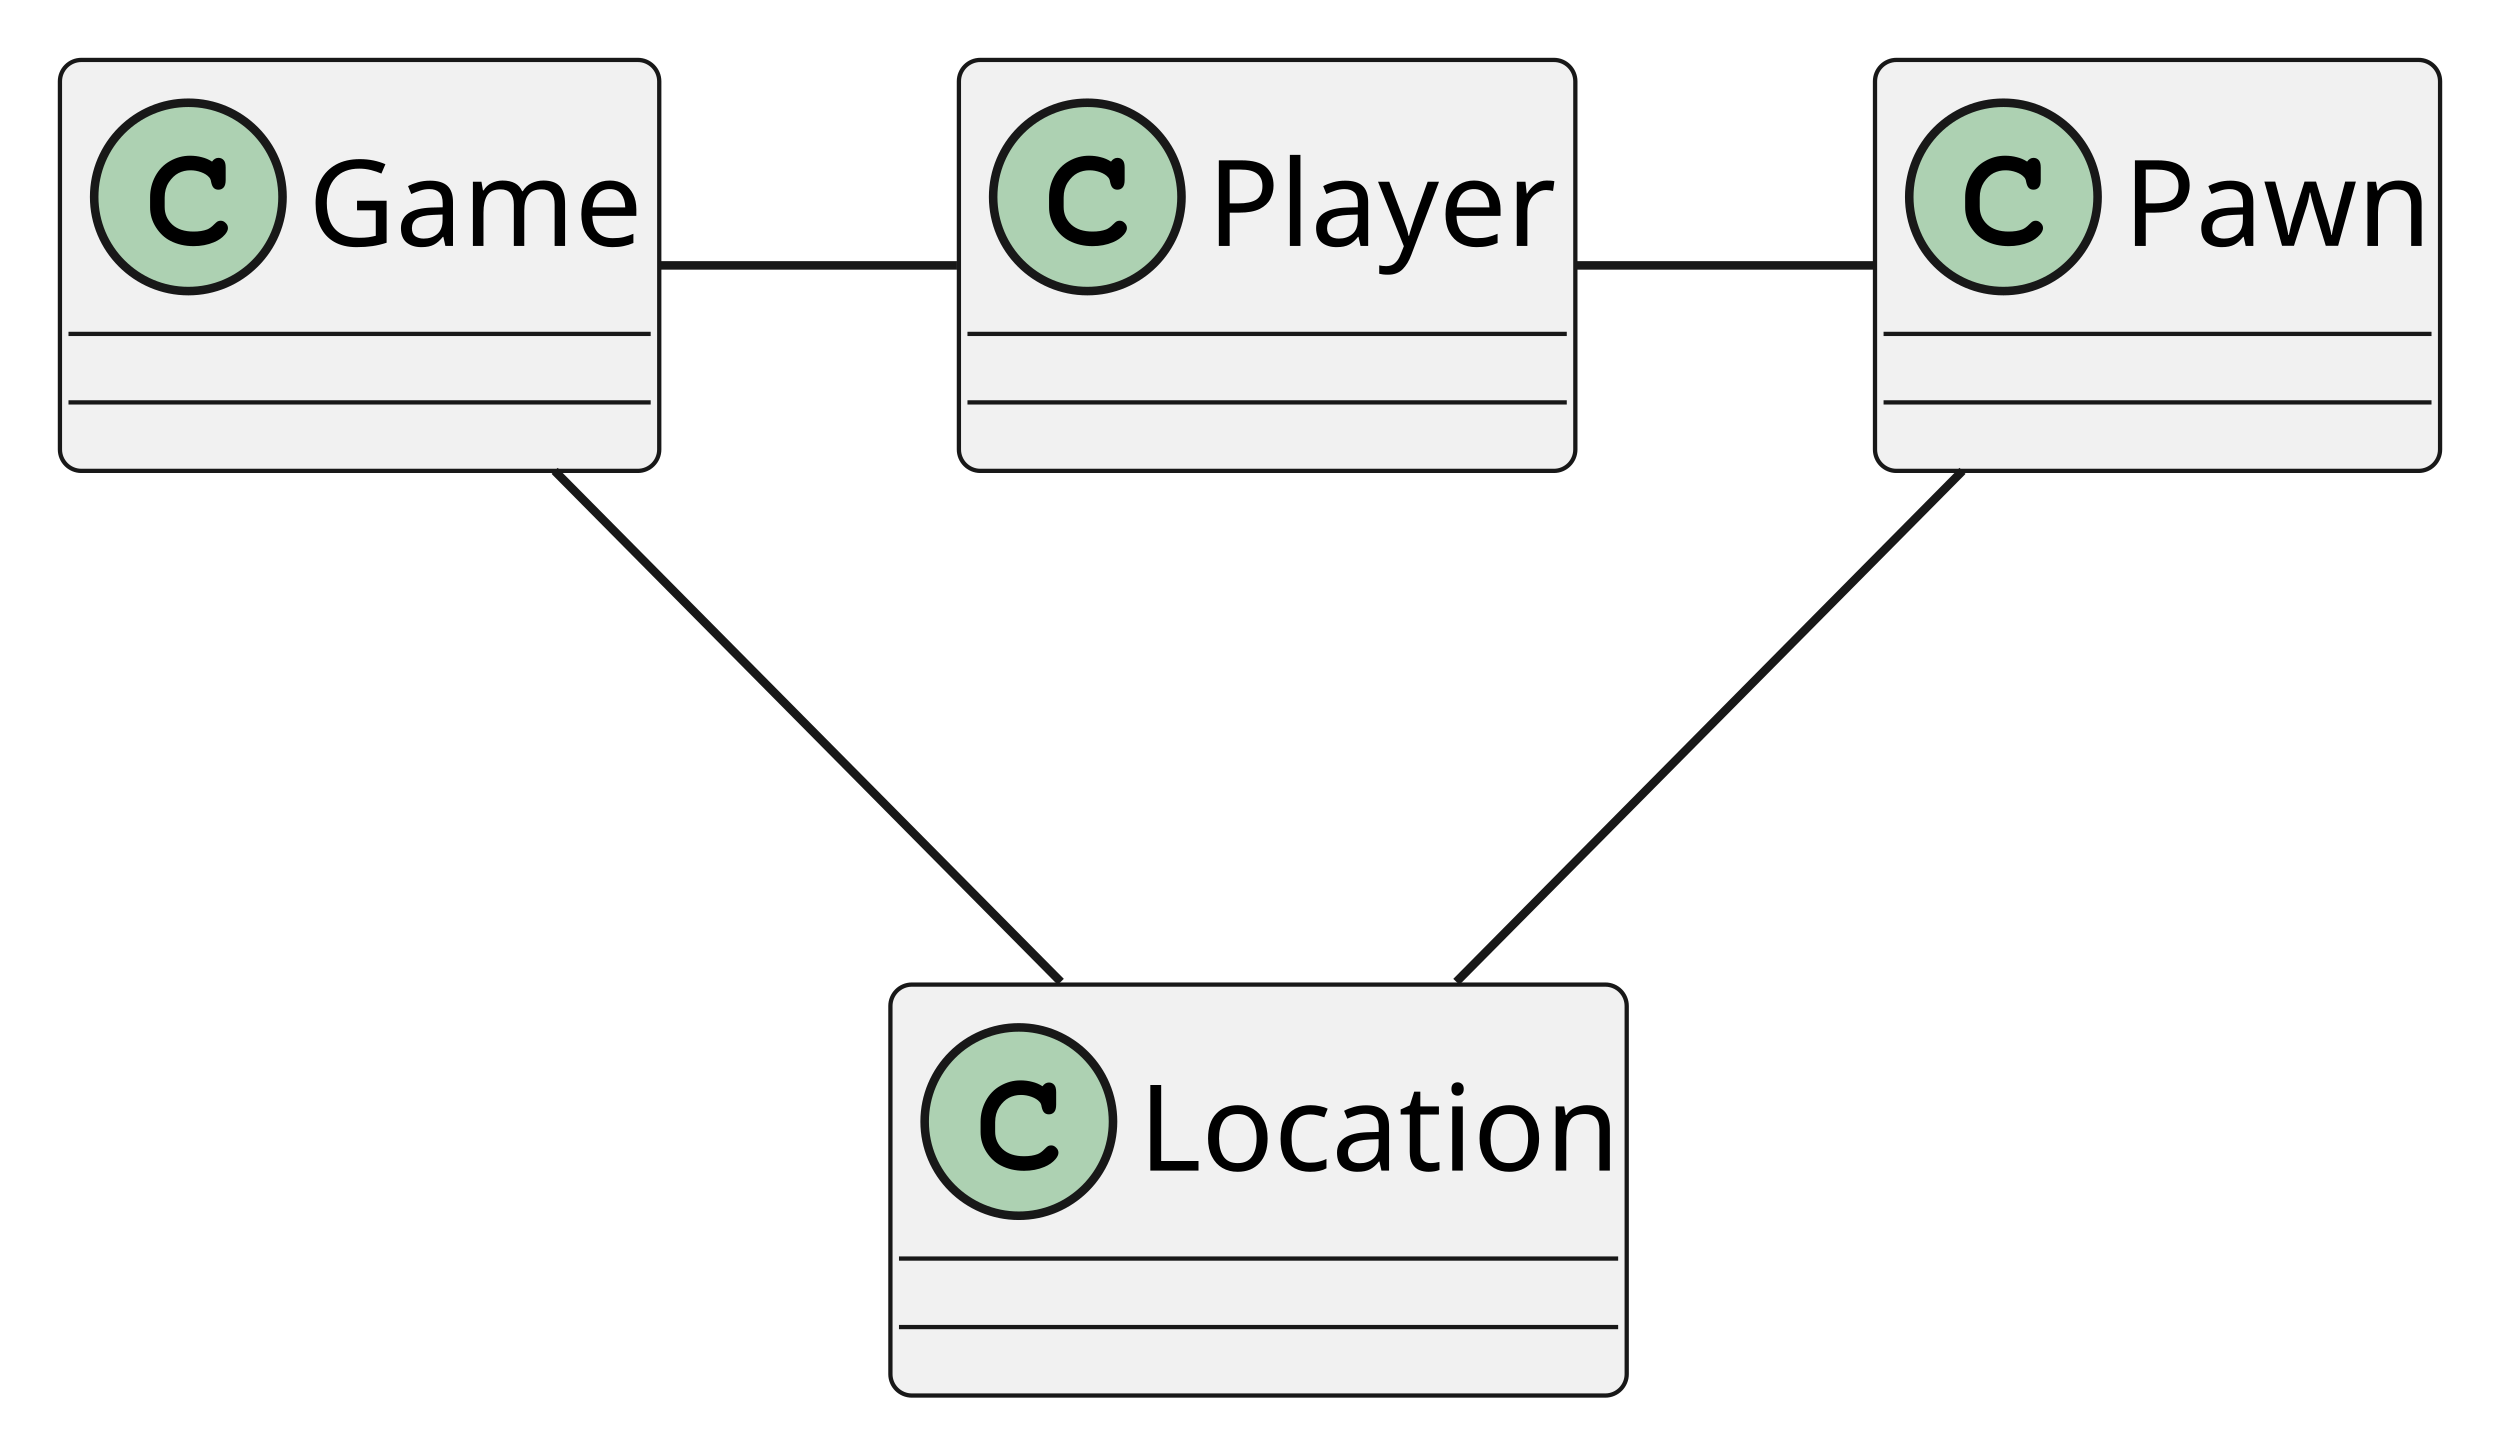
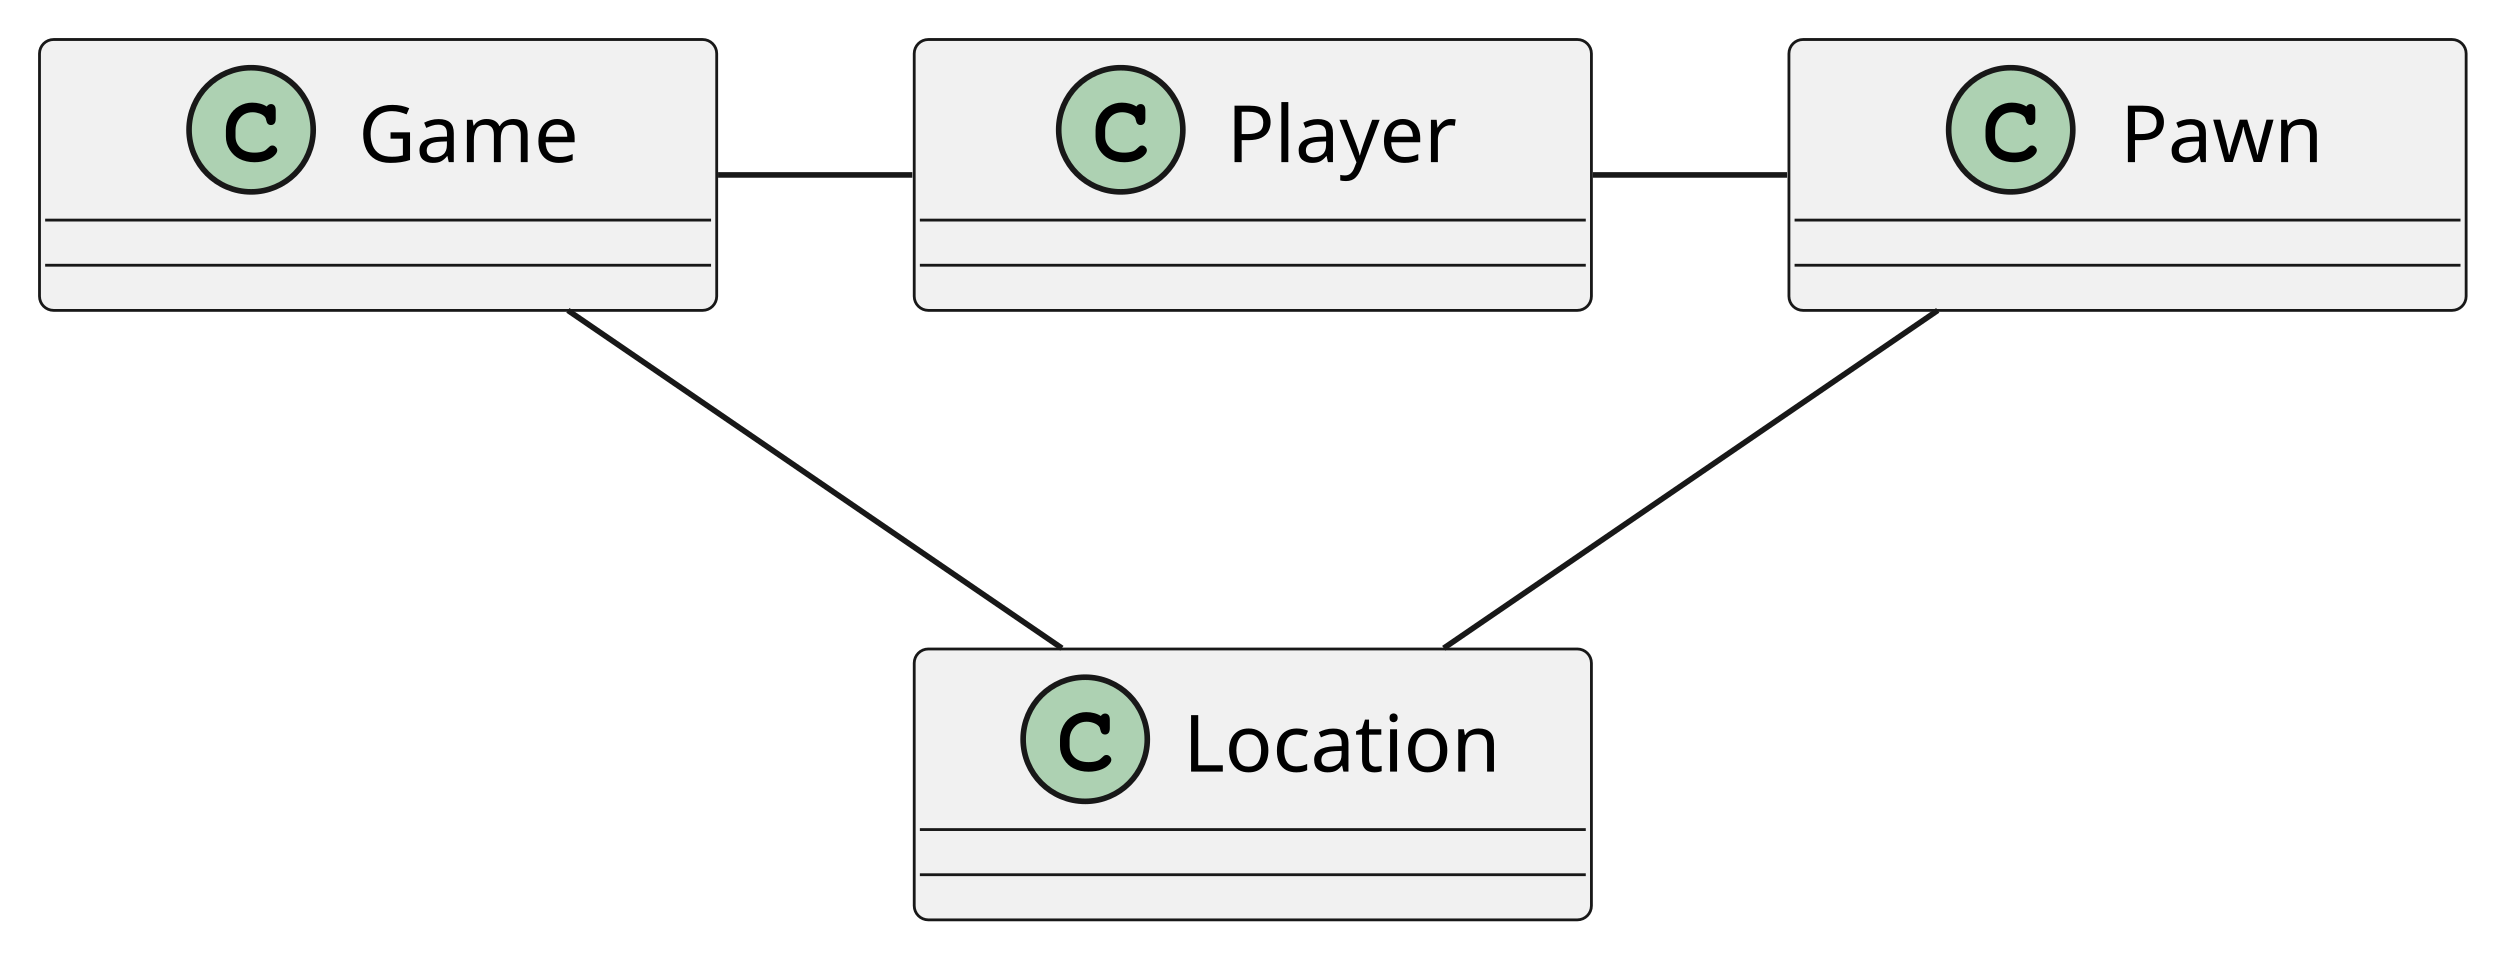
- <svg xmlns="http://www.w3.org/2000/svg" contentStyleType="text/css" height="170px" preserveAspectRatio="none" style="width:292px;height:170px;background:#FFFFFF;" version="1.1" viewBox="0 0 292 170" width="292px" zoomAndPan="magnify">
+ <svg xmlns="http://www.w3.org/2000/svg" contentStyleType="text/css" height="170px" preserveAspectRatio="none" style="width:443px;height:170px;background:#FFFFFF;" version="1.1" viewBox="0 0 443 170" width="443px" zoomAndPan="magnify">
  <defs />
  <g>
    <g id="elem_Game">
-       <rect codeLine="1" fill="#F1F1F1" height="48" id="Game" rx="2.5" ry="2.5" style="stroke:#181818;stroke-width:0.5;" width="70" x="7" y="7" />
-       <ellipse cx="22" cy="23" fill="#ADD1B2" rx="11" ry="11" style="stroke:#181818;stroke-width:1.0;" />
-       <path d="M24.766,18.875 Q24.922,18.656 25.109,18.547 Q25.297,18.438 25.516,18.438 Q25.891,18.438 26.125,18.703 Q26.359,18.953 26.359,19.562 L26.359,21.016 Q26.359,21.625 26.125,21.891 Q25.891,22.156 25.516,22.156 Q25.172,22.156 24.969,21.953 Q24.766,21.766 24.656,21.25 Q24.609,20.891 24.422,20.703 Q24.094,20.328 23.484,20.109 Q22.875,19.891 22.25,19.891 Q21.484,19.891 20.844,20.219 Q20.219,20.547 19.719,21.297 Q19.234,22.047 19.234,23.078 L19.234,24.172 Q19.234,25.406 20.125,26.234 Q21.016,27.047 22.609,27.047 Q23.547,27.047 24.203,26.797 Q24.594,26.641 25.016,26.203 Q25.281,25.938 25.422,25.859 Q25.578,25.781 25.781,25.781 Q26.109,25.781 26.359,26.047 Q26.625,26.297 26.625,26.641 Q26.625,26.984 26.281,27.391 Q25.781,27.969 24.984,28.297 Q23.906,28.75 22.609,28.75 Q21.094,28.75 19.891,28.125 Q18.906,27.625 18.219,26.562 Q17.531,25.484 17.531,24.203 L17.531,23.047 Q17.531,21.719 18.141,20.578 Q18.766,19.422 19.859,18.812 Q20.953,18.188 22.188,18.188 Q22.922,18.188 23.562,18.359 Q24.219,18.516 24.766,18.875 Z " fill="#000000" />
-       <text fill="#000000" font-family="sans-serif" font-size="14" lengthAdjust="spacing" textLength="38" x="36" y="28.729">Game</text>
-       <line style="stroke:#181818;stroke-width:0.5;" x1="8" x2="76" y1="39" y2="39" />
-       <line style="stroke:#181818;stroke-width:0.5;" x1="8" x2="76" y1="47" y2="47" />
+       <rect codeLine="3" fill="#F1F1F1" height="48" id="Game" rx="2.5" ry="2.5" style="stroke:#181818;stroke-width:0.5;" width="120" x="7" y="7" />
+       <ellipse cx="44.5" cy="23" fill="#ADD1B2" rx="11" ry="11" style="stroke:#181818;stroke-width:1.0;" />
+       <path d="M47.266,18.875 Q47.422,18.656 47.609,18.547 Q47.797,18.438 48.016,18.438 Q48.391,18.438 48.625,18.703 Q48.859,18.953 48.859,19.562 L48.859,21.016 Q48.859,21.625 48.625,21.891 Q48.391,22.156 48.016,22.156 Q47.672,22.156 47.469,21.953 Q47.266,21.766 47.156,21.25 Q47.109,20.891 46.922,20.703 Q46.594,20.328 45.984,20.109 Q45.375,19.891 44.75,19.891 Q43.984,19.891 43.344,20.219 Q42.719,20.547 42.219,21.297 Q41.734,22.047 41.734,23.078 L41.734,24.172 Q41.734,25.406 42.625,26.234 Q43.516,27.047 45.109,27.047 Q46.047,27.047 46.703,26.797 Q47.094,26.641 47.516,26.203 Q47.781,25.938 47.922,25.859 Q48.078,25.781 48.281,25.781 Q48.609,25.781 48.859,26.047 Q49.125,26.297 49.125,26.641 Q49.125,26.984 48.781,27.391 Q48.281,27.969 47.484,28.297 Q46.406,28.75 45.109,28.75 Q43.594,28.75 42.391,28.125 Q41.406,27.625 40.719,26.562 Q40.031,25.484 40.031,24.203 L40.031,23.047 Q40.031,21.719 40.641,20.578 Q41.266,19.422 42.359,18.812 Q43.453,18.188 44.688,18.188 Q45.422,18.188 46.062,18.359 Q46.719,18.516 47.266,18.875 Z " fill="#000000" />
+       <text fill="#000000" font-family="sans-serif" font-size="14" lengthAdjust="spacing" textLength="38" x="63.5" y="28.729">Game</text>
+       <line style="stroke:#181818;stroke-width:0.5;" x1="8" x2="126" y1="39" y2="39" />
+       <line style="stroke:#181818;stroke-width:0.5;" x1="8" x2="126" y1="47" y2="47" />
    </g>
    <g id="elem_Player">
-       <rect codeLine="2" fill="#F1F1F1" height="48" id="Player" rx="2.5" ry="2.5" style="stroke:#181818;stroke-width:0.5;" width="72" x="112" y="7" />
-       <ellipse cx="127" cy="23" fill="#ADD1B2" rx="11" ry="11" style="stroke:#181818;stroke-width:1.0;" />
-       <path d="M129.766,18.875 Q129.922,18.656 130.109,18.547 Q130.297,18.438 130.516,18.438 Q130.891,18.438 131.125,18.703 Q131.359,18.953 131.359,19.562 L131.359,21.016 Q131.359,21.625 131.125,21.891 Q130.891,22.156 130.516,22.156 Q130.172,22.156 129.969,21.953 Q129.766,21.766 129.656,21.25 Q129.609,20.891 129.422,20.703 Q129.094,20.328 128.484,20.109 Q127.875,19.891 127.25,19.891 Q126.484,19.891 125.844,20.219 Q125.219,20.547 124.719,21.297 Q124.234,22.047 124.234,23.078 L124.234,24.172 Q124.234,25.406 125.125,26.234 Q126.016,27.047 127.609,27.047 Q128.547,27.047 129.203,26.797 Q129.594,26.641 130.016,26.203 Q130.281,25.938 130.422,25.859 Q130.578,25.781 130.781,25.781 Q131.109,25.781 131.359,26.047 Q131.625,26.297 131.625,26.641 Q131.625,26.984 131.281,27.391 Q130.781,27.969 129.984,28.297 Q128.906,28.75 127.609,28.75 Q126.094,28.75 124.891,28.125 Q123.906,27.625 123.219,26.562 Q122.531,25.484 122.531,24.203 L122.531,23.047 Q122.531,21.719 123.141,20.578 Q123.766,19.422 124.859,18.812 Q125.953,18.188 127.188,18.188 Q127.922,18.188 128.562,18.359 Q129.219,18.516 129.766,18.875 Z " fill="#000000" />
-       <text fill="#000000" font-family="sans-serif" font-size="14" lengthAdjust="spacing" textLength="40" x="141" y="28.729">Player</text>
-       <line style="stroke:#181818;stroke-width:0.5;" x1="113" x2="183" y1="39" y2="39" />
-       <line style="stroke:#181818;stroke-width:0.5;" x1="113" x2="183" y1="47" y2="47" />
+       <rect codeLine="4" fill="#F1F1F1" height="48" id="Player" rx="2.5" ry="2.5" style="stroke:#181818;stroke-width:0.5;" width="120" x="162" y="7" />
+       <ellipse cx="198.6" cy="23" fill="#ADD1B2" rx="11" ry="11" style="stroke:#181818;stroke-width:1.0;" />
+       <path d="M201.366,18.875 Q201.522,18.656 201.709,18.547 Q201.897,18.438 202.116,18.438 Q202.491,18.438 202.725,18.703 Q202.959,18.953 202.959,19.562 L202.959,21.016 Q202.959,21.625 202.725,21.891 Q202.491,22.156 202.116,22.156 Q201.772,22.156 201.569,21.953 Q201.366,21.766 201.256,21.25 Q201.209,20.891 201.022,20.703 Q200.694,20.328 200.084,20.109 Q199.475,19.891 198.85,19.891 Q198.084,19.891 197.444,20.219 Q196.819,20.547 196.319,21.297 Q195.834,22.047 195.834,23.078 L195.834,24.172 Q195.834,25.406 196.725,26.234 Q197.616,27.047 199.209,27.047 Q200.147,27.047 200.803,26.797 Q201.194,26.641 201.616,26.203 Q201.881,25.938 202.022,25.859 Q202.178,25.781 202.381,25.781 Q202.709,25.781 202.959,26.047 Q203.225,26.297 203.225,26.641 Q203.225,26.984 202.881,27.391 Q202.381,27.969 201.584,28.297 Q200.506,28.75 199.209,28.75 Q197.694,28.75 196.491,28.125 Q195.506,27.625 194.819,26.562 Q194.131,25.484 194.131,24.203 L194.131,23.047 Q194.131,21.719 194.741,20.578 Q195.366,19.422 196.459,18.812 Q197.553,18.188 198.787,18.188 Q199.522,18.188 200.162,18.359 Q200.819,18.516 201.366,18.875 Z " fill="#000000" />
+       <text fill="#000000" font-family="sans-serif" font-size="14" lengthAdjust="spacing" textLength="40" x="217.4" y="28.729">Player</text>
+       <line style="stroke:#181818;stroke-width:0.5;" x1="163" x2="281" y1="39" y2="39" />
+       <line style="stroke:#181818;stroke-width:0.5;" x1="163" x2="281" y1="47" y2="47" />
    </g>
    <g id="elem_Pawn">
-       <rect codeLine="3" fill="#F1F1F1" height="48" id="Pawn" rx="2.5" ry="2.5" style="stroke:#181818;stroke-width:0.5;" width="66" x="219" y="7" />
-       <ellipse cx="234" cy="23" fill="#ADD1B2" rx="11" ry="11" style="stroke:#181818;stroke-width:1.0;" />
-       <path d="M236.766,18.875 Q236.922,18.656 237.109,18.547 Q237.297,18.438 237.516,18.438 Q237.891,18.438 238.125,18.703 Q238.359,18.953 238.359,19.562 L238.359,21.016 Q238.359,21.625 238.125,21.891 Q237.891,22.156 237.516,22.156 Q237.172,22.156 236.969,21.953 Q236.766,21.766 236.656,21.25 Q236.609,20.891 236.422,20.703 Q236.094,20.328 235.484,20.109 Q234.875,19.891 234.25,19.891 Q233.484,19.891 232.844,20.219 Q232.219,20.547 231.719,21.297 Q231.234,22.047 231.234,23.078 L231.234,24.172 Q231.234,25.406 232.125,26.234 Q233.016,27.047 234.609,27.047 Q235.547,27.047 236.203,26.797 Q236.594,26.641 237.016,26.203 Q237.281,25.938 237.422,25.859 Q237.578,25.781 237.781,25.781 Q238.109,25.781 238.359,26.047 Q238.625,26.297 238.625,26.641 Q238.625,26.984 238.281,27.391 Q237.781,27.969 236.984,28.297 Q235.906,28.75 234.609,28.75 Q233.094,28.75 231.891,28.125 Q230.906,27.625 230.219,26.562 Q229.531,25.484 229.531,24.203 L229.531,23.047 Q229.531,21.719 230.141,20.578 Q230.766,19.422 231.859,18.812 Q232.953,18.188 234.188,18.188 Q234.922,18.188 235.562,18.359 Q236.219,18.516 236.766,18.875 Z " fill="#000000" />
-       <text fill="#000000" font-family="sans-serif" font-size="14" lengthAdjust="spacing" textLength="34" x="248" y="28.729">Pawn</text>
-       <line style="stroke:#181818;stroke-width:0.5;" x1="220" x2="284" y1="39" y2="39" />
-       <line style="stroke:#181818;stroke-width:0.5;" x1="220" x2="284" y1="47" y2="47" />
+       <rect codeLine="5" fill="#F1F1F1" height="48" id="Pawn" rx="2.5" ry="2.5" style="stroke:#181818;stroke-width:0.5;" width="120" x="317" y="7" />
+       <ellipse cx="356.3" cy="23" fill="#ADD1B2" rx="11" ry="11" style="stroke:#181818;stroke-width:1.0;" />
+       <path d="M359.066,18.875 Q359.222,18.656 359.409,18.547 Q359.597,18.438 359.816,18.438 Q360.191,18.438 360.425,18.703 Q360.659,18.953 360.659,19.562 L360.659,21.016 Q360.659,21.625 360.425,21.891 Q360.191,22.156 359.816,22.156 Q359.472,22.156 359.269,21.953 Q359.066,21.766 358.956,21.25 Q358.909,20.891 358.722,20.703 Q358.394,20.328 357.784,20.109 Q357.175,19.891 356.55,19.891 Q355.784,19.891 355.144,20.219 Q354.519,20.547 354.019,21.297 Q353.534,22.047 353.534,23.078 L353.534,24.172 Q353.534,25.406 354.425,26.234 Q355.316,27.047 356.909,27.047 Q357.847,27.047 358.503,26.797 Q358.894,26.641 359.316,26.203 Q359.581,25.938 359.722,25.859 Q359.878,25.781 360.081,25.781 Q360.409,25.781 360.659,26.047 Q360.925,26.297 360.925,26.641 Q360.925,26.984 360.581,27.391 Q360.081,27.969 359.284,28.297 Q358.206,28.75 356.909,28.75 Q355.394,28.75 354.191,28.125 Q353.206,27.625 352.519,26.562 Q351.831,25.484 351.831,24.203 L351.831,23.047 Q351.831,21.719 352.441,20.578 Q353.066,19.422 354.159,18.812 Q355.253,18.188 356.488,18.188 Q357.222,18.188 357.863,18.359 Q358.519,18.516 359.066,18.875 Z " fill="#000000" />
+       <text fill="#000000" font-family="sans-serif" font-size="14" lengthAdjust="spacing" textLength="34" x="375.7" y="28.729">Pawn</text>
+       <line style="stroke:#181818;stroke-width:0.5;" x1="318" x2="436" y1="39" y2="39" />
+       <line style="stroke:#181818;stroke-width:0.5;" x1="318" x2="436" y1="47" y2="47" />
    </g>
    <g id="elem_Location">
-       <rect codeLine="4" fill="#F1F1F1" height="48" id="Location" rx="2.5" ry="2.5" style="stroke:#181818;stroke-width:0.5;" width="86" x="104" y="115" />
-       <ellipse cx="119" cy="131" fill="#ADD1B2" rx="11" ry="11" style="stroke:#181818;stroke-width:1.0;" />
-       <path d="M121.766,126.875 Q121.922,126.656 122.109,126.547 Q122.297,126.438 122.516,126.438 Q122.891,126.438 123.125,126.703 Q123.359,126.953 123.359,127.562 L123.359,129.016 Q123.359,129.625 123.125,129.891 Q122.891,130.156 122.516,130.156 Q122.172,130.156 121.969,129.953 Q121.766,129.766 121.656,129.25 Q121.609,128.891 121.422,128.703 Q121.094,128.328 120.484,128.109 Q119.875,127.891 119.25,127.891 Q118.484,127.891 117.844,128.219 Q117.219,128.547 116.719,129.297 Q116.234,130.047 116.234,131.078 L116.234,132.172 Q116.234,133.406 117.125,134.234 Q118.016,135.047 119.609,135.047 Q120.547,135.047 121.203,134.797 Q121.594,134.641 122.016,134.203 Q122.281,133.938 122.422,133.859 Q122.578,133.781 122.781,133.781 Q123.109,133.781 123.359,134.047 Q123.625,134.297 123.625,134.641 Q123.625,134.984 123.281,135.391 Q122.781,135.969 121.984,136.297 Q120.906,136.75 119.609,136.75 Q118.094,136.75 116.891,136.125 Q115.906,135.625 115.219,134.562 Q114.531,133.484 114.531,132.203 L114.531,131.047 Q114.531,129.719 115.141,128.578 Q115.766,127.422 116.859,126.812 Q117.953,126.188 119.188,126.188 Q119.922,126.188 120.562,126.359 Q121.219,126.516 121.766,126.875 Z " fill="#000000" />
-       <text fill="#000000" font-family="sans-serif" font-size="14" lengthAdjust="spacing" textLength="54" x="133" y="136.728">Location</text>
-       <line style="stroke:#181818;stroke-width:0.5;" x1="105" x2="189" y1="147" y2="147" />
-       <line style="stroke:#181818;stroke-width:0.5;" x1="105" x2="189" y1="155" y2="155" />
+       <rect codeLine="6" fill="#F1F1F1" height="48" id="Location" rx="2.5" ry="2.5" style="stroke:#181818;stroke-width:0.5;" width="120" x="162" y="115" />
+       <ellipse cx="192.3" cy="131" fill="#ADD1B2" rx="11" ry="11" style="stroke:#181818;stroke-width:1.0;" />
+       <path d="M195.066,126.875 Q195.222,126.656 195.409,126.547 Q195.597,126.438 195.816,126.438 Q196.191,126.438 196.425,126.703 Q196.659,126.953 196.659,127.562 L196.659,129.016 Q196.659,129.625 196.425,129.891 Q196.191,130.156 195.816,130.156 Q195.472,130.156 195.269,129.953 Q195.066,129.766 194.956,129.25 Q194.909,128.891 194.722,128.703 Q194.394,128.328 193.784,128.109 Q193.175,127.891 192.55,127.891 Q191.784,127.891 191.144,128.219 Q190.519,128.547 190.019,129.297 Q189.534,130.047 189.534,131.078 L189.534,132.172 Q189.534,133.406 190.425,134.234 Q191.316,135.047 192.909,135.047 Q193.847,135.047 194.503,134.797 Q194.894,134.641 195.316,134.203 Q195.581,133.938 195.722,133.859 Q195.878,133.781 196.081,133.781 Q196.409,133.781 196.659,134.047 Q196.925,134.297 196.925,134.641 Q196.925,134.984 196.581,135.391 Q196.081,135.969 195.284,136.297 Q194.206,136.75 192.909,136.75 Q191.394,136.75 190.191,136.125 Q189.206,135.625 188.519,134.562 Q187.831,133.484 187.831,132.203 L187.831,131.047 Q187.831,129.719 188.441,128.578 Q189.066,127.422 190.159,126.812 Q191.253,126.188 192.488,126.188 Q193.222,126.188 193.863,126.359 Q194.519,126.516 195.066,126.875 Z " fill="#000000" />
+       <text fill="#000000" font-family="sans-serif" font-size="14" lengthAdjust="spacing" textLength="54" x="209.7" y="136.728">Location</text>
+       <line style="stroke:#181818;stroke-width:0.5;" x1="163" x2="281" y1="147" y2="147" />
+       <line style="stroke:#181818;stroke-width:0.5;" x1="163" x2="281" y1="155" y2="155" />
    </g>
    <g id="link_Game_Player">
-       <path codeLine="6" d="M77.2,31 C88.72,31 100.24,31 111.77,31 " fill="none" id="Game-Player" style="stroke:#181818;stroke-width:1.0;" />
+       <path codeLine="8" d="M127.24,31 C138.72,31 150.19,31 161.67,31 " fill="none" id="Game-Player" style="stroke:#181818;stroke-width:1.0;" />
    </g>
    <g id="link_Player_Pawn">
-       <path codeLine="7" d="M184.16,31 C195.73,31 207.3,31 218.87,31 " fill="none" id="Player-Pawn" style="stroke:#181818;stroke-width:1.0;" />
+       <path codeLine="9" d="M282.24,31 C293.72,31 305.19,31 316.67,31 " fill="none" id="Player-Pawn" style="stroke:#181818;stroke-width:1.0;" />
    </g>
    <g id="link_Game_Location">
-       <path codeLine="8" d="M64.78,55 C82.27,72.66 106.33,96.94 123.9,114.68 " fill="none" id="Game-Location" style="stroke:#181818;stroke-width:1.0;" />
+       <path codeLine="10" d="M100.63,55 C126.54,72.72 162.21,97.11 188.17,114.86 " fill="none" id="Game-Location" style="stroke:#181818;stroke-width:1.0;" />
    </g>
    <g id="link_Pawn_Location">
-       <path codeLine="9" d="M229.22,55 C211.73,72.66 187.67,96.94 170.1,114.68 " fill="none" id="Pawn-Location" style="stroke:#181818;stroke-width:1.0;" />
+       <path codeLine="11" d="M343.37,55 C317.46,72.72 281.79,97.11 255.83,114.86 " fill="none" id="Pawn-Location" style="stroke:#181818;stroke-width:1.0;" />
    </g>
  </g>
</svg>
